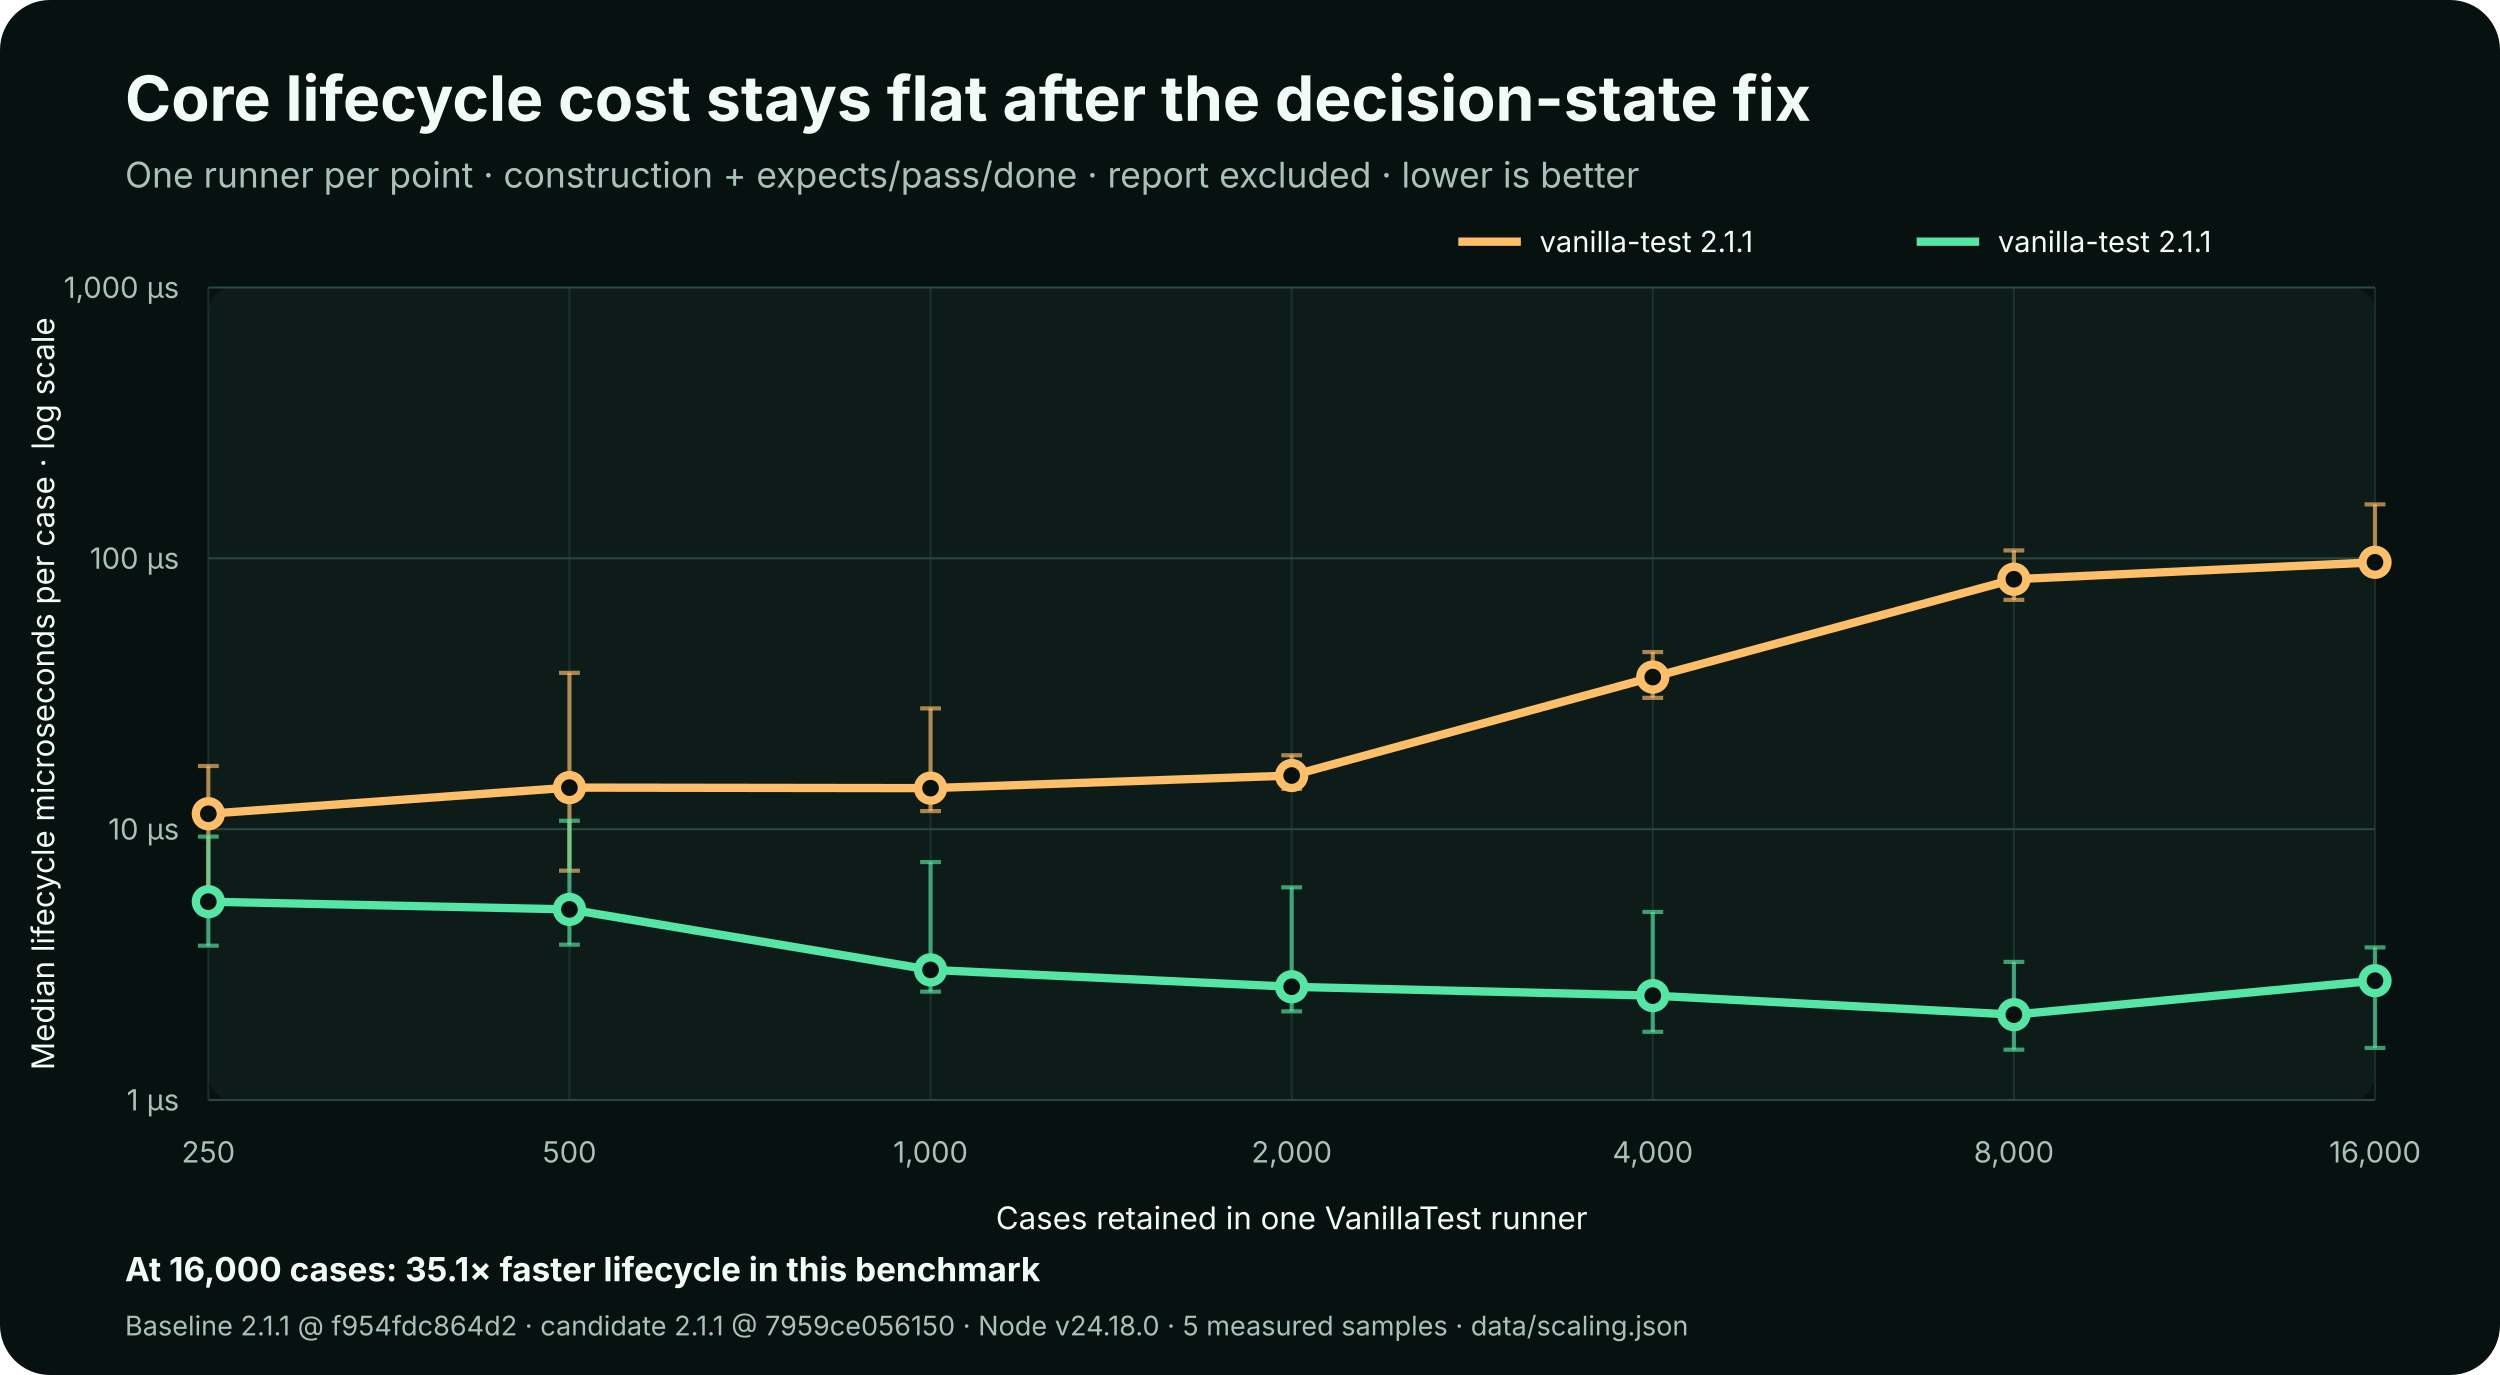
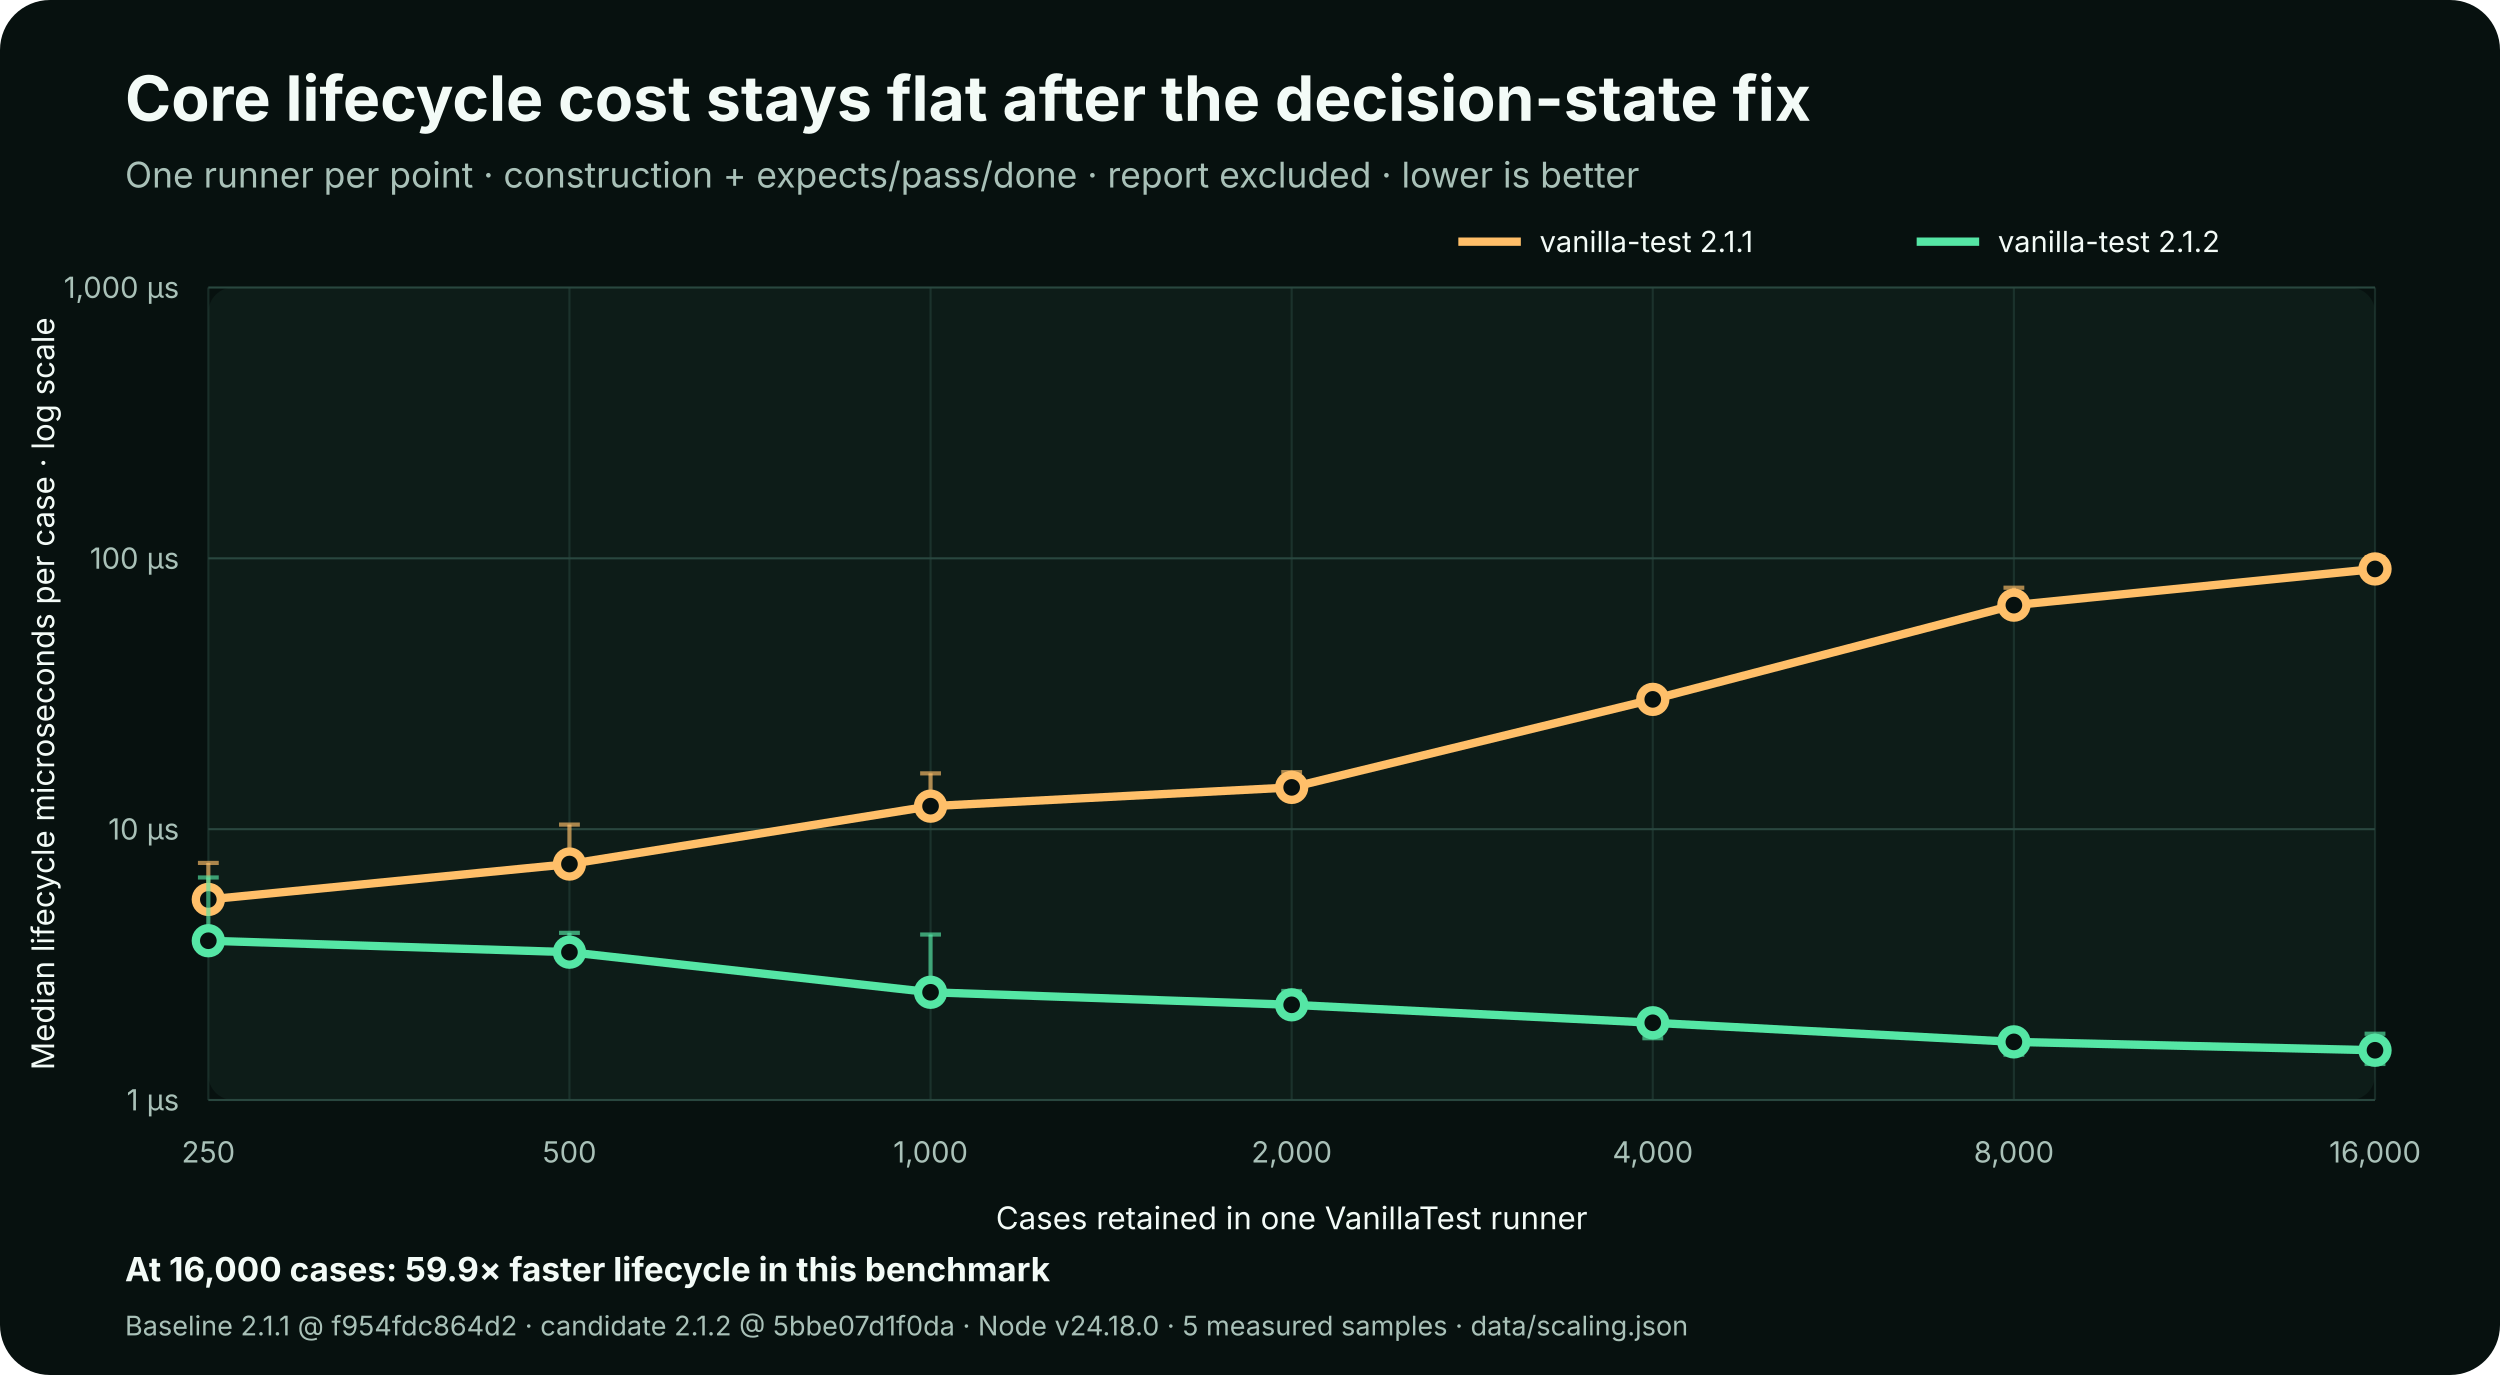
<svg xmlns="http://www.w3.org/2000/svg" role="img" viewBox="0 0 1200 660" font-family="Inter, ui-sans-serif, system-ui, sans-serif">
  <rect width="1200" height="660" rx="24" fill="#07110f" />
  <text x="60" y="58" fill="#f3fbf7" font-size="30" font-weight="700">Core lifecycle cost stays flat after the decision-state fix</text>
  <text x="60" y="90" fill="#a9c1b8" font-size="17">One runner per point · construction + expects/pass/done · report excluded · lower is better</text>
  <rect x="100" y="138" width="1040" height="390" rx="12" fill="#0d1c18" />
  <line x1="100" y1="528" x2="1140" y2="528" stroke="#29473f" stroke-width="1" />
  <text x="86" y="533" text-anchor="end" fill="#a9c1b8" font-size="14">1 µs</text>
  <line x1="100" y1="398" x2="1140" y2="398" stroke="#29473f" stroke-width="1" />
  <text x="86" y="403" text-anchor="end" fill="#a9c1b8" font-size="14">10 µs</text>
  <line x1="100" y1="268" x2="1140" y2="268" stroke="#29473f" stroke-width="1" />
  <text x="86" y="273" text-anchor="end" fill="#a9c1b8" font-size="14">100 µs</text>
  <line x1="100" y1="138" x2="1140" y2="138" stroke="#29473f" stroke-width="1" />
  <text x="86" y="143" text-anchor="end" fill="#a9c1b8" font-size="14">1,000 µs</text>
  <line x1="100" y1="138" x2="100" y2="528" stroke="#29473f" stroke-width="1" opacity="0.5" />
  <text x="100" y="558" text-anchor="middle" fill="#a9c1b8" font-size="14">250</text>
  <line x1="273.333" y1="138" x2="273.333" y2="528" stroke="#29473f" stroke-width="1" opacity="0.5" />
  <text x="273.333" y="558" text-anchor="middle" fill="#a9c1b8" font-size="14">500</text>
  <line x1="446.667" y1="138" x2="446.667" y2="528" stroke="#29473f" stroke-width="1" opacity="0.5" />
  <text x="446.667" y="558" text-anchor="middle" fill="#a9c1b8" font-size="14">1,000</text>
  <line x1="620" y1="138" x2="620" y2="528" stroke="#29473f" stroke-width="1" opacity="0.5" />
  <text x="620" y="558" text-anchor="middle" fill="#a9c1b8" font-size="14">2,000</text>
  <line x1="793.333" y1="138" x2="793.333" y2="528" stroke="#29473f" stroke-width="1" opacity="0.5" />
  <text x="793.333" y="558" text-anchor="middle" fill="#a9c1b8" font-size="14">4,000</text>
  <line x1="966.667" y1="138" x2="966.667" y2="528" stroke="#29473f" stroke-width="1" opacity="0.5" />
  <text x="966.667" y="558" text-anchor="middle" fill="#a9c1b8" font-size="14">8,000</text>
  <line x1="1140" y1="138" x2="1140" y2="528" stroke="#29473f" stroke-width="1" opacity="0.5" />
  <text x="1140" y="558" text-anchor="middle" fill="#a9c1b8" font-size="14">16,000</text>
  <text x="620" y="590" text-anchor="middle" fill="#f3fbf7" font-size="15">Cases retained in one VanillaTest runner</text>
  <text transform="translate(26 333) rotate(-90)" text-anchor="middle" fill="#f3fbf7" font-size="15">Median lifecycle microseconds per case · log scale</text>
-   <line x1="100" y1="431.1" x2="100" y2="367.681" stroke="#ffbf69" stroke-width="2" opacity="0.65" />
-   <line x1="95" y1="431.1" x2="105" y2="431.1" stroke="#ffbf69" stroke-width="2" opacity="0.65" />
-   <line x1="95" y1="367.681" x2="105" y2="367.681" stroke="#ffbf69" stroke-width="2" opacity="0.65" />
-   <line x1="273.333" y1="417.938" x2="273.333" y2="322.962" stroke="#ffbf69" stroke-width="2" opacity="0.65" />
-   <line x1="268.333" y1="417.938" x2="278.333" y2="417.938" stroke="#ffbf69" stroke-width="2" opacity="0.65" />
-   <line x1="268.333" y1="322.962" x2="278.333" y2="322.962" stroke="#ffbf69" stroke-width="2" opacity="0.65" />
-   <line x1="446.667" y1="389.32" x2="446.667" y2="340.035" stroke="#ffbf69" stroke-width="2" opacity="0.65" />
-   <line x1="441.667" y1="389.32" x2="451.667" y2="389.32" stroke="#ffbf69" stroke-width="2" opacity="0.65" />
-   <line x1="441.667" y1="340.035" x2="451.667" y2="340.035" stroke="#ffbf69" stroke-width="2" opacity="0.65" />
-   <line x1="620" y1="378.651" x2="620" y2="362.531" stroke="#ffbf69" stroke-width="2" opacity="0.65" />
-   <line x1="615" y1="378.651" x2="625" y2="378.651" stroke="#ffbf69" stroke-width="2" opacity="0.65" />
-   <line x1="615" y1="362.531" x2="625" y2="362.531" stroke="#ffbf69" stroke-width="2" opacity="0.65" />
-   <line x1="793.333" y1="334.977" x2="793.333" y2="312.988" stroke="#ffbf69" stroke-width="2" opacity="0.65" />
-   <line x1="788.333" y1="334.977" x2="798.333" y2="334.977" stroke="#ffbf69" stroke-width="2" opacity="0.65" />
-   <line x1="788.333" y1="312.988" x2="798.333" y2="312.988" stroke="#ffbf69" stroke-width="2" opacity="0.65" />
-   <line x1="966.667" y1="287.932" x2="966.667" y2="264.206" stroke="#ffbf69" stroke-width="2" opacity="0.65" />
-   <line x1="961.667" y1="287.932" x2="971.667" y2="287.932" stroke="#ffbf69" stroke-width="2" opacity="0.65" />
-   <line x1="961.667" y1="264.206" x2="971.667" y2="264.206" stroke="#ffbf69" stroke-width="2" opacity="0.65" />
-   <line x1="1140" y1="271.492" x2="1140" y2="242.103" stroke="#ffbf69" stroke-width="2" opacity="0.65" />
-   <line x1="1135" y1="271.492" x2="1145" y2="271.492" stroke="#ffbf69" stroke-width="2" opacity="0.65" />
-   <line x1="1135" y1="242.103" x2="1145" y2="242.103" stroke="#ffbf69" stroke-width="2" opacity="0.65" />
-   <polyline points="100,390.604 273.333,378.046 446.667,378.308 620,372.247 793.333,324.998 966.667,278.034 1140,269.9" fill="none" stroke="#ffbf69" stroke-width="4" stroke-linejoin="round" stroke-linecap="round" />
-   <circle cx="100" cy="390.604" r="6" fill="#07110f" stroke="#ffbf69" stroke-width="4" />
-   <circle cx="273.333" cy="378.046" r="6" fill="#07110f" stroke="#ffbf69" stroke-width="4" />
-   <circle cx="446.667" cy="378.308" r="6" fill="#07110f" stroke="#ffbf69" stroke-width="4" />
-   <circle cx="620" cy="372.247" r="6" fill="#07110f" stroke="#ffbf69" stroke-width="4" />
-   <circle cx="793.333" cy="324.998" r="6" fill="#07110f" stroke="#ffbf69" stroke-width="4" />
-   <circle cx="966.667" cy="278.034" r="6" fill="#07110f" stroke="#ffbf69" stroke-width="4" />
-   <circle cx="1140" cy="269.9" r="6" fill="#07110f" stroke="#ffbf69" stroke-width="4" />
+   <line x1="100" y1="433.213" x2="100" y2="414.206" stroke="#ffbf69" stroke-width="2" opacity="0.65" />
+   <line x1="95" y1="433.213" x2="105" y2="433.213" stroke="#ffbf69" stroke-width="2" opacity="0.65" />
+   <line x1="95" y1="414.206" x2="105" y2="414.206" stroke="#ffbf69" stroke-width="2" opacity="0.65" />
+   <line x1="273.333" y1="416.863" x2="273.333" y2="395.802" stroke="#ffbf69" stroke-width="2" opacity="0.65" />
+   <line x1="268.333" y1="416.863" x2="278.333" y2="416.863" stroke="#ffbf69" stroke-width="2" opacity="0.65" />
+   <line x1="268.333" y1="395.802" x2="278.333" y2="395.802" stroke="#ffbf69" stroke-width="2" opacity="0.65" />
+   <line x1="446.667" y1="391.801" x2="446.667" y2="371.217" stroke="#ffbf69" stroke-width="2" opacity="0.65" />
+   <line x1="441.667" y1="391.801" x2="451.667" y2="391.801" stroke="#ffbf69" stroke-width="2" opacity="0.65" />
+   <line x1="441.667" y1="371.217" x2="451.667" y2="371.217" stroke="#ffbf69" stroke-width="2" opacity="0.65" />
+   <line x1="620" y1="379.139" x2="620" y2="370.614" stroke="#ffbf69" stroke-width="2" opacity="0.65" />
+   <line x1="615" y1="379.139" x2="625" y2="379.139" stroke="#ffbf69" stroke-width="2" opacity="0.65" />
+   <line x1="615" y1="370.614" x2="625" y2="370.614" stroke="#ffbf69" stroke-width="2" opacity="0.65" />
+   <line x1="793.333" y1="336.415" x2="793.333" y2="331.179" stroke="#ffbf69" stroke-width="2" opacity="0.65" />
+   <line x1="788.333" y1="336.415" x2="798.333" y2="336.415" stroke="#ffbf69" stroke-width="2" opacity="0.65" />
+   <line x1="788.333" y1="331.179" x2="798.333" y2="331.179" stroke="#ffbf69" stroke-width="2" opacity="0.65" />
+   <line x1="966.667" y1="291.851" x2="966.667" y2="282.1" stroke="#ffbf69" stroke-width="2" opacity="0.65" />
+   <line x1="961.667" y1="291.851" x2="971.667" y2="291.851" stroke="#ffbf69" stroke-width="2" opacity="0.65" />
+   <line x1="961.667" y1="282.1" x2="971.667" y2="282.1" stroke="#ffbf69" stroke-width="2" opacity="0.65" />
+   <line x1="1140" y1="275.637" x2="1140" y2="267.38" stroke="#ffbf69" stroke-width="2" opacity="0.65" />
+   <line x1="1135" y1="275.637" x2="1145" y2="275.637" stroke="#ffbf69" stroke-width="2" opacity="0.65" />
+   <line x1="1135" y1="267.38" x2="1145" y2="267.38" stroke="#ffbf69" stroke-width="2" opacity="0.65" />
+   <polyline points="100,431.736 273.333,414.743 446.667,386.957 620,377.943 793.333,335.702 966.667,290.469 1140,273.094" fill="none" stroke="#ffbf69" stroke-width="4" stroke-linejoin="round" stroke-linecap="round" />
+   <circle cx="100" cy="431.736" r="6" fill="#07110f" stroke="#ffbf69" stroke-width="4" />
+   <circle cx="273.333" cy="414.743" r="6" fill="#07110f" stroke="#ffbf69" stroke-width="4" />
+   <circle cx="446.667" cy="386.957" r="6" fill="#07110f" stroke="#ffbf69" stroke-width="4" />
+   <circle cx="620" cy="377.943" r="6" fill="#07110f" stroke="#ffbf69" stroke-width="4" />
+   <circle cx="793.333" cy="335.702" r="6" fill="#07110f" stroke="#ffbf69" stroke-width="4" />
+   <circle cx="966.667" cy="290.469" r="6" fill="#07110f" stroke="#ffbf69" stroke-width="4" />
+   <circle cx="1140" cy="273.094" r="6" fill="#07110f" stroke="#ffbf69" stroke-width="4" />
  <line x1="700" y1="116" x2="730" y2="116" stroke="#ffbf69" stroke-width="4" />
  <text x="739" y="121" fill="#f3fbf7" font-size="14">vanilla-test 2.1.1</text>
-   <line x1="100" y1="453.933" x2="100" y2="401.575" stroke="#55e6a5" stroke-width="2" opacity="0.65" />
-   <line x1="95" y1="453.933" x2="105" y2="453.933" stroke="#55e6a5" stroke-width="2" opacity="0.65" />
-   <line x1="95" y1="401.575" x2="105" y2="401.575" stroke="#55e6a5" stroke-width="2" opacity="0.65" />
-   <line x1="273.333" y1="453.451" x2="273.333" y2="393.946" stroke="#55e6a5" stroke-width="2" opacity="0.65" />
-   <line x1="268.333" y1="453.451" x2="278.333" y2="453.451" stroke="#55e6a5" stroke-width="2" opacity="0.65" />
-   <line x1="268.333" y1="393.946" x2="278.333" y2="393.946" stroke="#55e6a5" stroke-width="2" opacity="0.65" />
-   <line x1="446.667" y1="475.993" x2="446.667" y2="413.785" stroke="#55e6a5" stroke-width="2" opacity="0.65" />
-   <line x1="441.667" y1="475.993" x2="451.667" y2="475.993" stroke="#55e6a5" stroke-width="2" opacity="0.65" />
-   <line x1="441.667" y1="413.785" x2="451.667" y2="413.785" stroke="#55e6a5" stroke-width="2" opacity="0.65" />
-   <line x1="620" y1="485.453" x2="620" y2="425.921" stroke="#55e6a5" stroke-width="2" opacity="0.65" />
-   <line x1="615" y1="485.453" x2="625" y2="485.453" stroke="#55e6a5" stroke-width="2" opacity="0.65" />
-   <line x1="615" y1="425.921" x2="625" y2="425.921" stroke="#55e6a5" stroke-width="2" opacity="0.65" />
-   <line x1="793.333" y1="495.264" x2="793.333" y2="437.741" stroke="#55e6a5" stroke-width="2" opacity="0.65" />
-   <line x1="788.333" y1="495.264" x2="798.333" y2="495.264" stroke="#55e6a5" stroke-width="2" opacity="0.65" />
-   <line x1="788.333" y1="437.741" x2="798.333" y2="437.741" stroke="#55e6a5" stroke-width="2" opacity="0.65" />
-   <line x1="966.667" y1="503.843" x2="966.667" y2="461.717" stroke="#55e6a5" stroke-width="2" opacity="0.65" />
-   <line x1="961.667" y1="503.843" x2="971.667" y2="503.843" stroke="#55e6a5" stroke-width="2" opacity="0.65" />
-   <line x1="961.667" y1="461.717" x2="971.667" y2="461.717" stroke="#55e6a5" stroke-width="2" opacity="0.65" />
-   <line x1="1140" y1="503.007" x2="1140" y2="454.759" stroke="#55e6a5" stroke-width="2" opacity="0.65" />
-   <line x1="1135" y1="503.007" x2="1145" y2="503.007" stroke="#55e6a5" stroke-width="2" opacity="0.65" />
-   <line x1="1135" y1="454.759" x2="1145" y2="454.759" stroke="#55e6a5" stroke-width="2" opacity="0.65" />
-   <polyline points="100,432.806 273.333,436.518 446.667,465.554 620,473.653 793.333,477.894 966.667,487.033 1140,470.726" fill="none" stroke="#55e6a5" stroke-width="4" stroke-linejoin="round" stroke-linecap="round" />
-   <circle cx="100" cy="432.806" r="6" fill="#07110f" stroke="#55e6a5" stroke-width="4" />
-   <circle cx="273.333" cy="436.518" r="6" fill="#07110f" stroke="#55e6a5" stroke-width="4" />
-   <circle cx="446.667" cy="465.554" r="6" fill="#07110f" stroke="#55e6a5" stroke-width="4" />
-   <circle cx="620" cy="473.653" r="6" fill="#07110f" stroke="#55e6a5" stroke-width="4" />
-   <circle cx="793.333" cy="477.894" r="6" fill="#07110f" stroke="#55e6a5" stroke-width="4" />
-   <circle cx="966.667" cy="487.033" r="6" fill="#07110f" stroke="#55e6a5" stroke-width="4" />
-   <circle cx="1140" cy="470.726" r="6" fill="#07110f" stroke="#55e6a5" stroke-width="4" />
+   <line x1="100" y1="456.962" x2="100" y2="421.193" stroke="#55e6a5" stroke-width="2" opacity="0.65" />
+   <line x1="95" y1="456.962" x2="105" y2="456.962" stroke="#55e6a5" stroke-width="2" opacity="0.65" />
+   <line x1="95" y1="421.193" x2="105" y2="421.193" stroke="#55e6a5" stroke-width="2" opacity="0.65" />
+   <line x1="273.333" y1="459.301" x2="273.333" y2="447.771" stroke="#55e6a5" stroke-width="2" opacity="0.65" />
+   <line x1="268.333" y1="459.301" x2="278.333" y2="459.301" stroke="#55e6a5" stroke-width="2" opacity="0.65" />
+   <line x1="268.333" y1="447.771" x2="278.333" y2="447.771" stroke="#55e6a5" stroke-width="2" opacity="0.65" />
+   <line x1="446.667" y1="480.978" x2="446.667" y2="448.573" stroke="#55e6a5" stroke-width="2" opacity="0.65" />
+   <line x1="441.667" y1="480.978" x2="451.667" y2="480.978" stroke="#55e6a5" stroke-width="2" opacity="0.65" />
+   <line x1="441.667" y1="448.573" x2="451.667" y2="448.573" stroke="#55e6a5" stroke-width="2" opacity="0.65" />
+   <line x1="620" y1="486.254" x2="620" y2="475.664" stroke="#55e6a5" stroke-width="2" opacity="0.65" />
+   <line x1="615" y1="486.254" x2="625" y2="486.254" stroke="#55e6a5" stroke-width="2" opacity="0.65" />
+   <line x1="615" y1="475.664" x2="625" y2="475.664" stroke="#55e6a5" stroke-width="2" opacity="0.65" />
+   <line x1="793.333" y1="498.349" x2="793.333" y2="485.981" stroke="#55e6a5" stroke-width="2" opacity="0.65" />
+   <line x1="788.333" y1="498.349" x2="798.333" y2="498.349" stroke="#55e6a5" stroke-width="2" opacity="0.65" />
+   <line x1="788.333" y1="485.981" x2="798.333" y2="485.981" stroke="#55e6a5" stroke-width="2" opacity="0.65" />
+   <line x1="966.667" y1="506.258" x2="966.667" y2="496.323" stroke="#55e6a5" stroke-width="2" opacity="0.65" />
+   <line x1="961.667" y1="506.258" x2="971.667" y2="506.258" stroke="#55e6a5" stroke-width="2" opacity="0.65" />
+   <line x1="961.667" y1="496.323" x2="971.667" y2="496.323" stroke="#55e6a5" stroke-width="2" opacity="0.65" />
+   <line x1="1140" y1="510.71" x2="1140" y2="496.191" stroke="#55e6a5" stroke-width="2" opacity="0.65" />
+   <line x1="1135" y1="510.71" x2="1145" y2="510.71" stroke="#55e6a5" stroke-width="2" opacity="0.65" />
+   <line x1="1135" y1="496.191" x2="1145" y2="496.191" stroke="#55e6a5" stroke-width="2" opacity="0.65" />
+   <polyline points="100,451.551 273.333,457.046 446.667,476.293 620,482.308 793.333,490.932 966.667,500.106 1140,504.121" fill="none" stroke="#55e6a5" stroke-width="4" stroke-linejoin="round" stroke-linecap="round" />
+   <circle cx="100" cy="451.551" r="6" fill="#07110f" stroke="#55e6a5" stroke-width="4" />
+   <circle cx="273.333" cy="457.046" r="6" fill="#07110f" stroke="#55e6a5" stroke-width="4" />
+   <circle cx="446.667" cy="476.293" r="6" fill="#07110f" stroke="#55e6a5" stroke-width="4" />
+   <circle cx="620" cy="482.308" r="6" fill="#07110f" stroke="#55e6a5" stroke-width="4" />
+   <circle cx="793.333" cy="490.932" r="6" fill="#07110f" stroke="#55e6a5" stroke-width="4" />
+   <circle cx="966.667" cy="500.106" r="6" fill="#07110f" stroke="#55e6a5" stroke-width="4" />
+   <circle cx="1140" cy="504.121" r="6" fill="#07110f" stroke="#55e6a5" stroke-width="4" />
  <line x1="920" y1="116" x2="950" y2="116" stroke="#55e6a5" stroke-width="4" />
-   <text x="959" y="121" fill="#f3fbf7" font-size="14">vanilla-test 2.1.1</text>
-   <text x="60" y="615" fill="#f3fbf7" font-size="16" font-weight="700">At 16,000 cases: 35.1× faster lifecycle in this benchmark</text>
-   <text x="60" y="641" fill="#a9c1b8" font-size="13">Baseline 2.1.1 @ f954fdc864d2 · candidate 2.1.1 @ 7959ce056150 · Node v24.18.0 · 5 measured samples · data/scaling.json</text>
+   <text x="959" y="121" fill="#f3fbf7" font-size="14">vanilla-test 2.1.2</text>
+   <text x="60" y="615" fill="#f3fbf7" font-size="16" font-weight="700">At 16,000 cases: 59.9× faster lifecycle in this benchmark</text>
+   <text x="60" y="641" fill="#a9c1b8" font-size="13">Baseline 2.1.1 @ f954fdc864d2 · candidate 2.1.2 @ 5bbe07d1f0da · Node v24.18.0 · 5 measured samples · data/scaling.json</text>
</svg>
